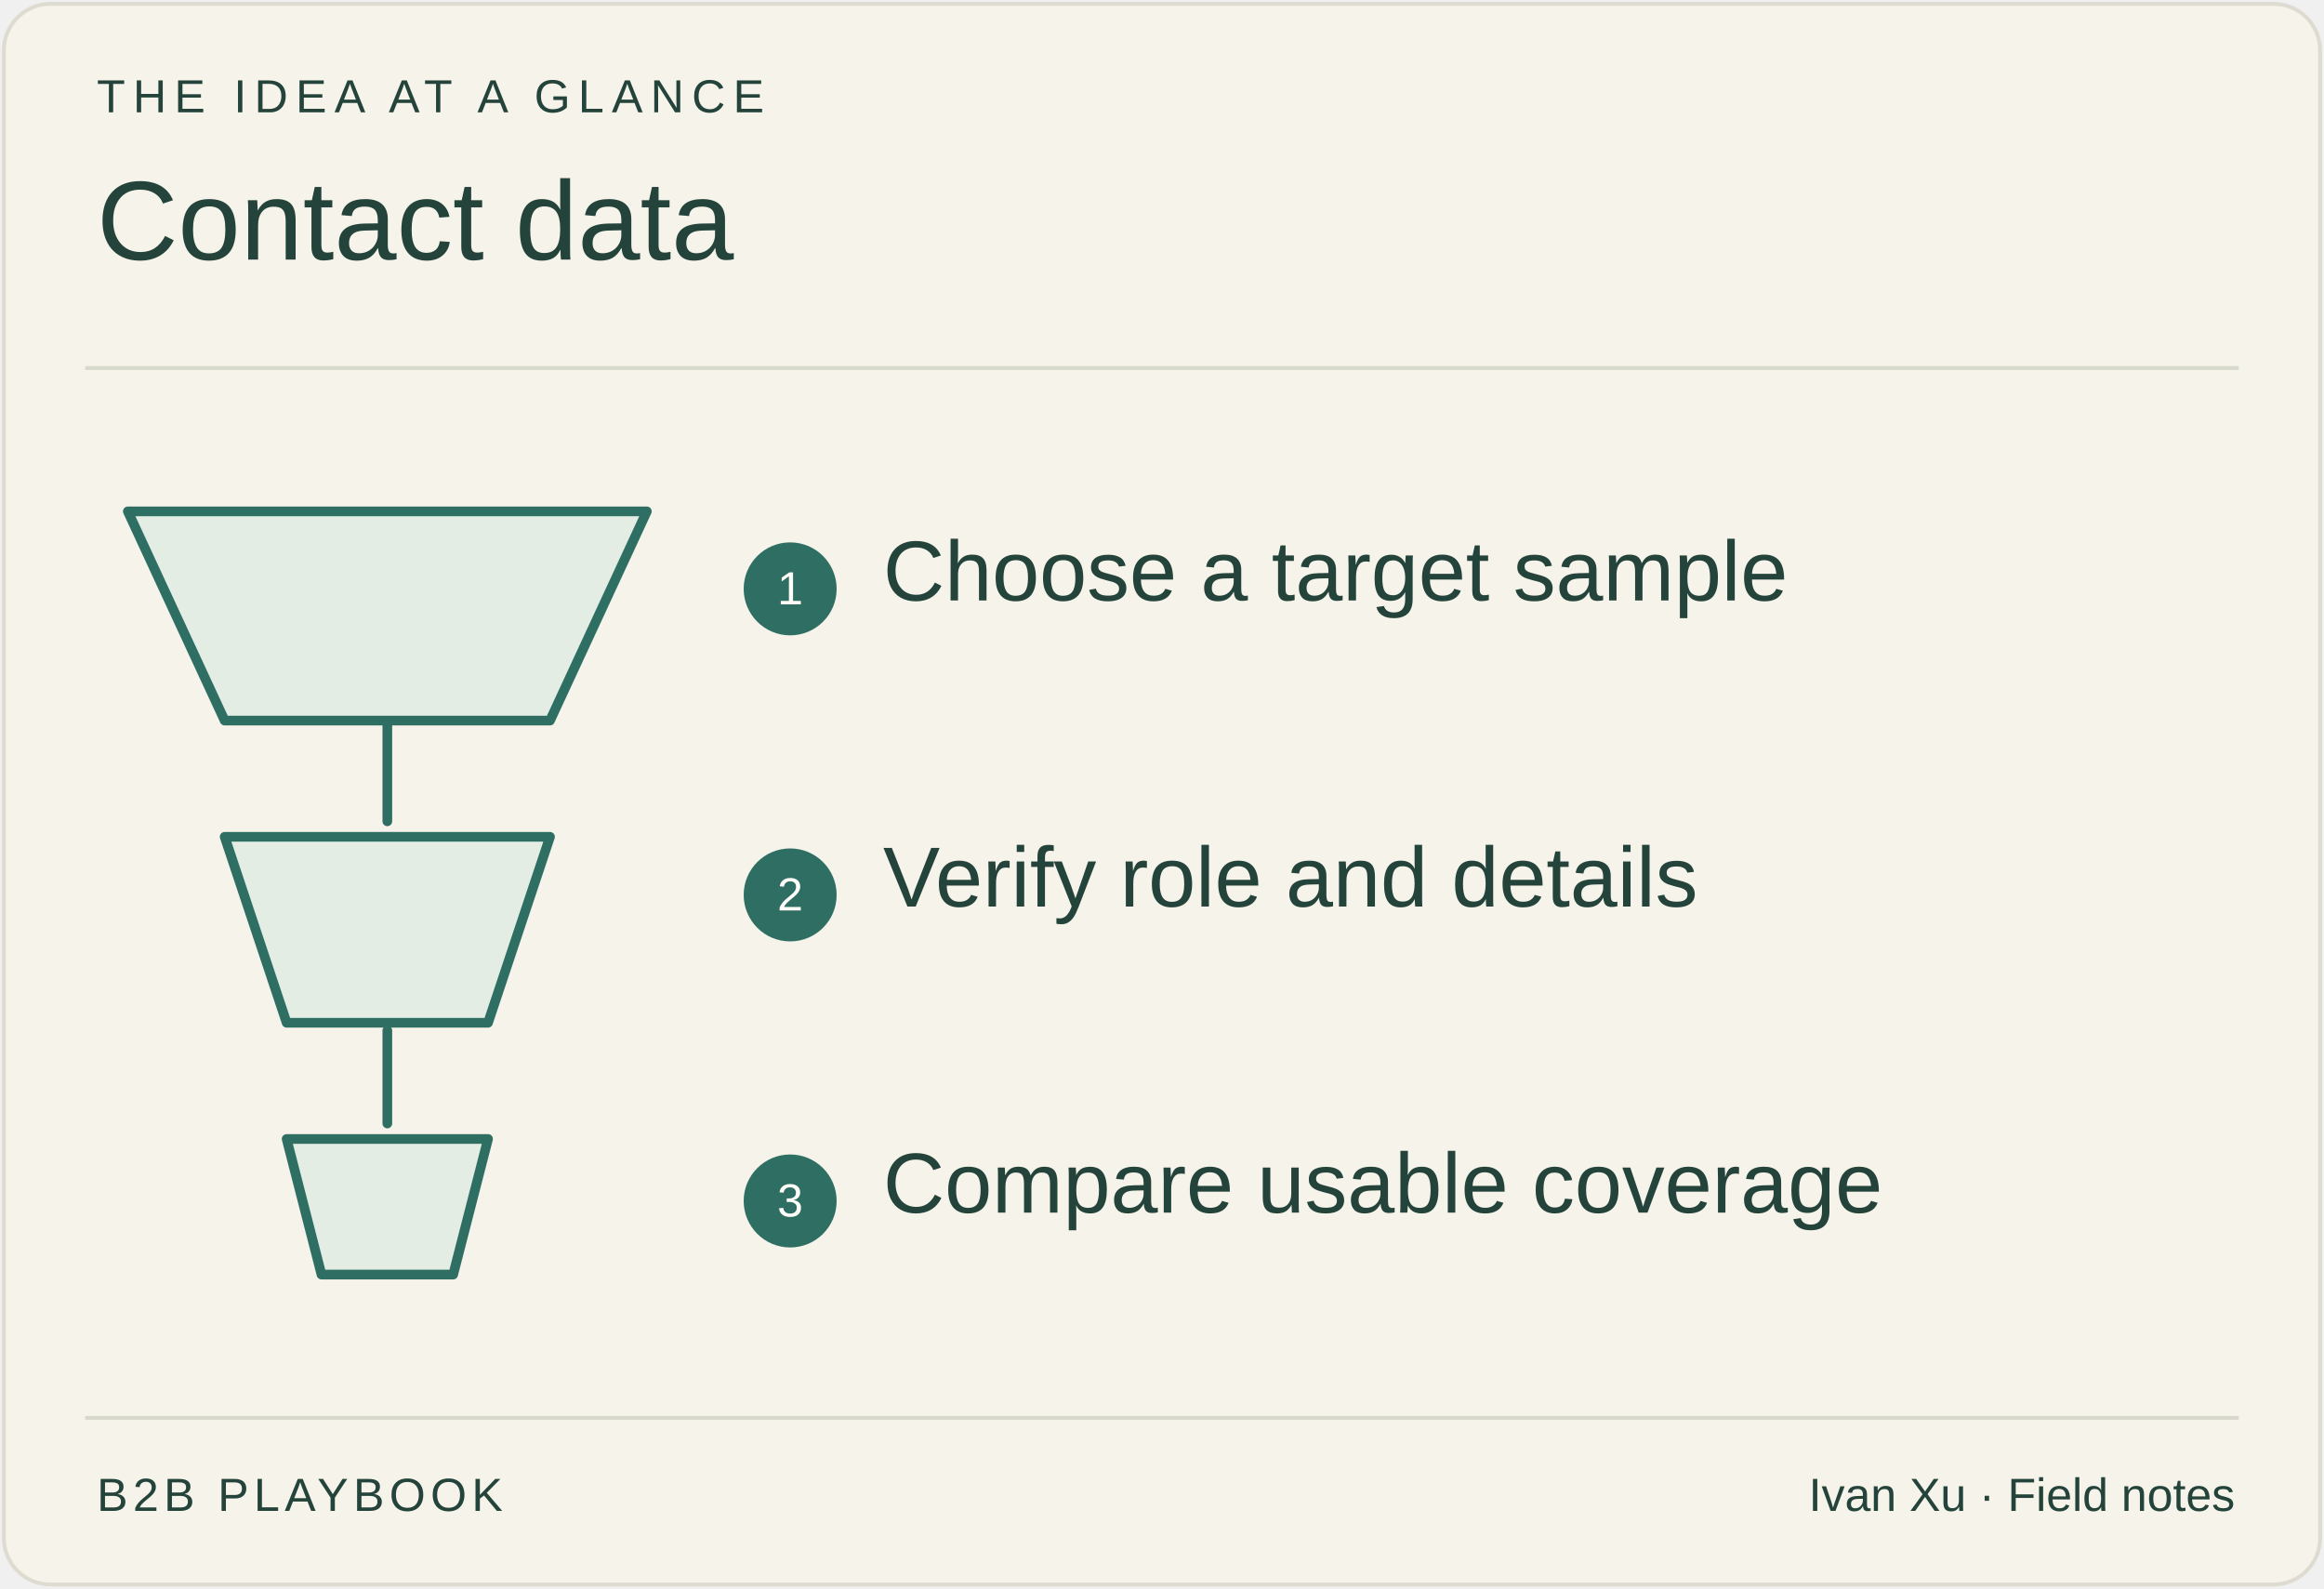
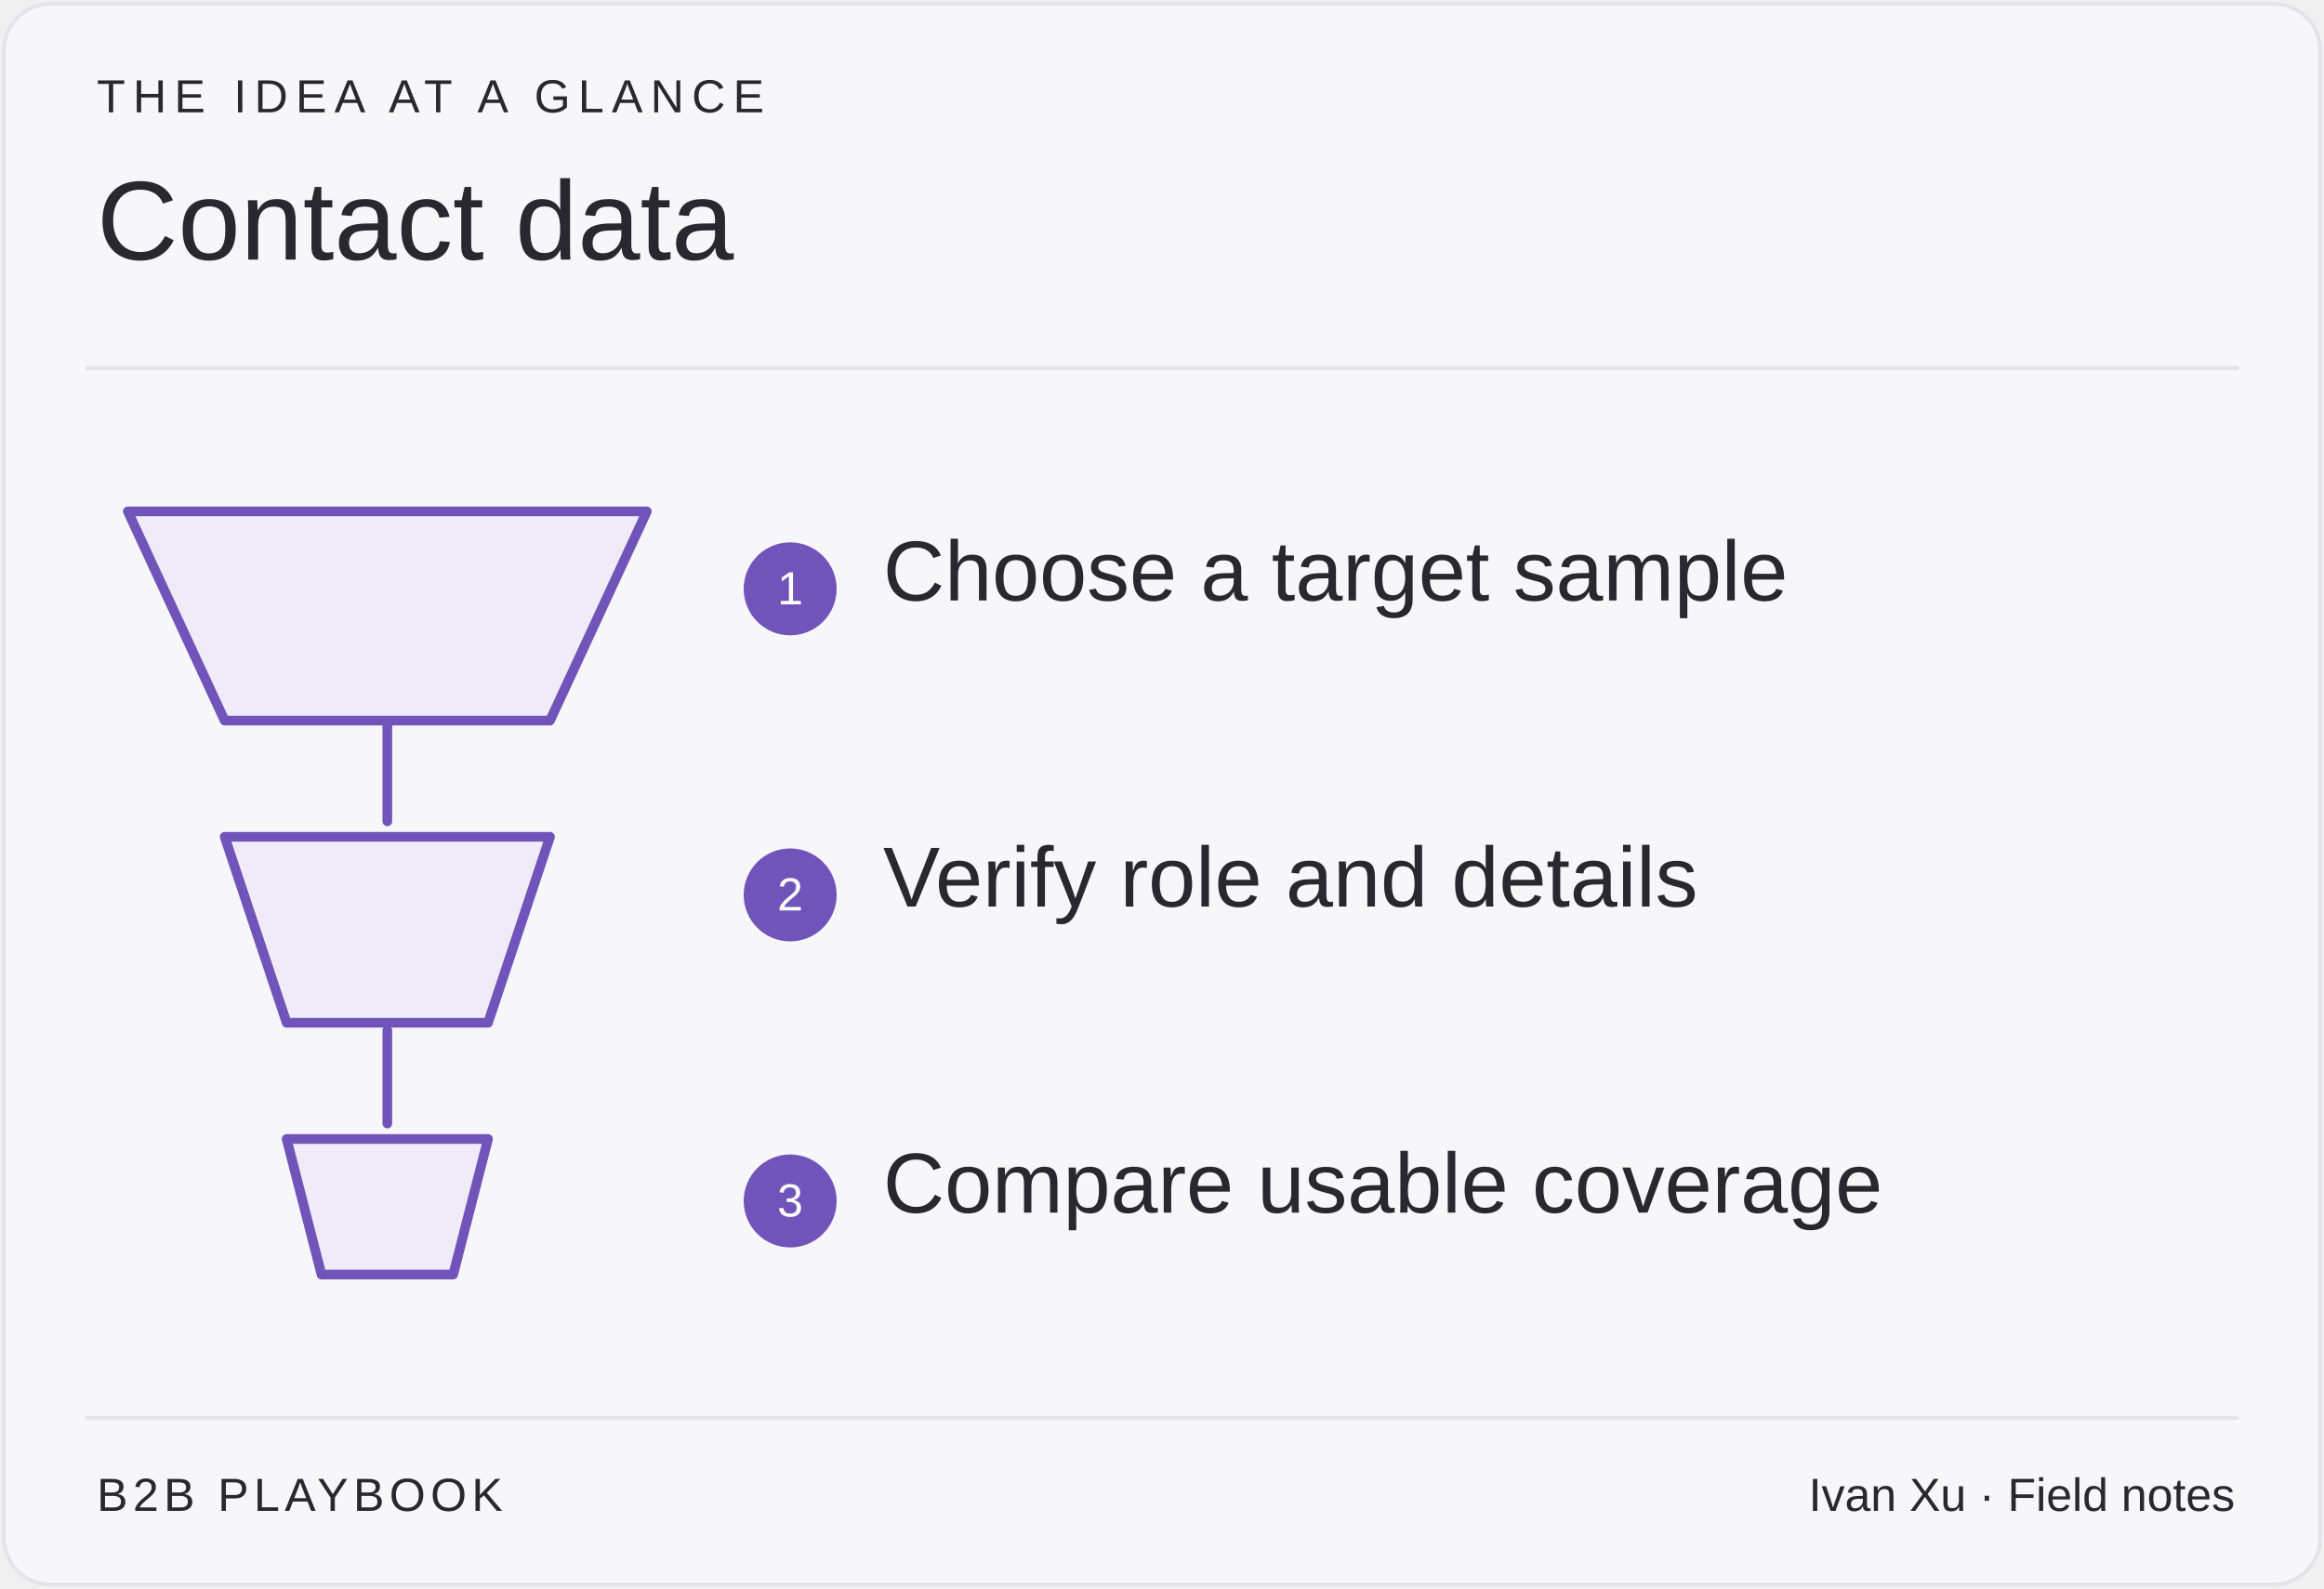
<svg xmlns="http://www.w3.org/2000/svg" width="600" height="410" viewBox="0 0 600 410" role="img" aria-labelledby="title description">
-   <style>@media (prefers-color-scheme: dark){[fill="#F6F3EA"]{fill:#24362E}[fill="#24443B"]{fill:#E3EBDD}[fill="#E4EDE4"]{fill:#344A40}[fill="#FFFDF7"]{fill:#1B2923}[fill="#2F6E63"]{fill:#A4CDBC}[stroke="#2F6E63"]{stroke:#A4CDBC}[stroke="#DEDCD1"],[stroke="#D7D9CD"],[stroke="#DADCCF"]{stroke:#486052}}</style>
-   <rect x="1" y="1" width="598" height="408" rx="12" fill="#F6F3EA" stroke="#DEDCD1" />
-   <path d="M22 95h556M22 366h556" stroke="#D7D9CD" />
-   <g fill="#24443B" font-family="Arial, Helvetica, sans-serif">
+   <style>@media (prefers-color-scheme: dark){[fill="#F7F7FA"]{fill:#202024}[fill="#29282F"]{fill:#EDECF2}[fill="#EFEBF7"]{fill:#302A40}[fill="#FFFFFF"]{fill:#18171C}[fill="#7054BA"]{fill:#B6A0ED}[stroke="#7054BA"]{stroke:#B6A0ED}[stroke="#E4E3EA"],[stroke="#E4E3EA"],[stroke="#E4E3EA"]{stroke:#45414E}}</style>
+   <rect x="1" y="1" width="598" height="408" rx="12" fill="#F7F7FA" stroke="#E4E3EA" />
+   <path d="M22 95h556M22 366h556" stroke="#E4E3EA" />
+   <g fill="#29282F" font-family="Arial, Helvetica, sans-serif">
    <text x="25" y="29" font-size="12" letter-spacing="2">THE IDEA AT A GLANCE</text>
    <text x="25" y="67" font-size="29">
      <tspan x="25" dy="0">Contact data</tspan>
    </text>
-     <g stroke="#2F6E63" stroke-width="2.5" stroke-linecap="round" stroke-linejoin="round" fill="#E4EDE4">
+     <g stroke="#7054BA" stroke-width="2.5" stroke-linecap="round" stroke-linejoin="round" fill="#EFEBF7">
      <path d="M33 132h134l-25 54H58z" />
      <path d="M58 216h84l-16 48H74z" />
      <path d="M74 294h52l-9 35H83z" />
    </g>
-     <path d="M100 187v25m0 54v24" stroke="#2F6E63" stroke-width="2.5" stroke-linecap="round" stroke-linejoin="round" />
-     <circle cx="204" cy="152" r="12" fill="#2F6E63" />
-     <text x="204" y="156" text-anchor="middle" font-size="12" fill="#FFFDF7">1</text>
+     <path d="M100 187v25m0 54v24" stroke="#7054BA" stroke-width="2.5" stroke-linecap="round" stroke-linejoin="round" />
+     <circle cx="204" cy="152" r="12" fill="#7054BA" />
+     <text x="204" y="156" text-anchor="middle" font-size="12" fill="#FFFFFF">1</text>
    <text x="228" y="155" font-size="22">
      <tspan x="228" dy="0">Choose a target sample</tspan>
    </text>
-     <circle cx="204" cy="231" r="12" fill="#2F6E63" />
-     <text x="204" y="235" text-anchor="middle" font-size="12" fill="#FFFDF7">2</text>
+     <circle cx="204" cy="231" r="12" fill="#7054BA" />
+     <text x="204" y="235" text-anchor="middle" font-size="12" fill="#FFFFFF">2</text>
    <text x="228" y="234" font-size="22">
      <tspan x="228" dy="0">Verify role and details</tspan>
    </text>
-     <circle cx="204" cy="310" r="12" fill="#2F6E63" />
-     <text x="204" y="314" text-anchor="middle" font-size="12" fill="#FFFDF7">3</text>
+     <circle cx="204" cy="310" r="12" fill="#7054BA" />
+     <text x="204" y="314" text-anchor="middle" font-size="12" fill="#FFFFFF">3</text>
    <text x="228" y="313" font-size="22">
      <tspan x="228" dy="0">Compare usable coverage</tspan>
    </text>
    <text x="25" y="390" font-size="12" letter-spacing="1.3">B2B PLAYBOOK</text>
    <text x="577" y="390" text-anchor="end" font-size="12">Ivan Xu · Field notes</text>
  </g>
</svg>
